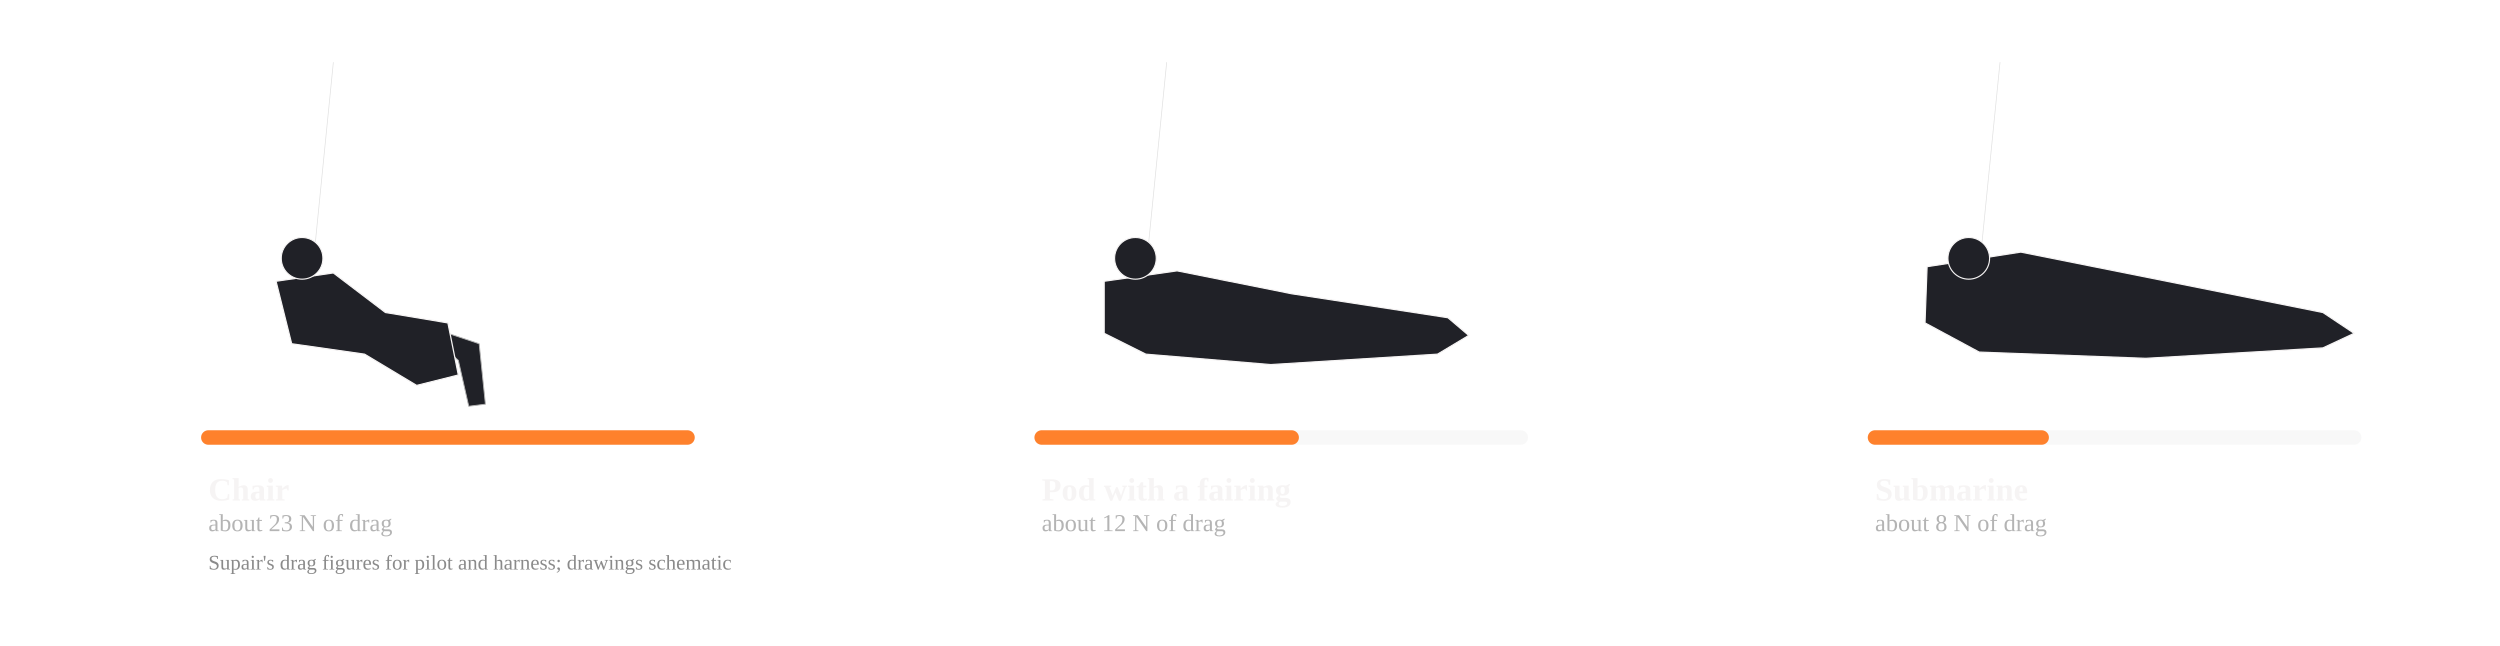
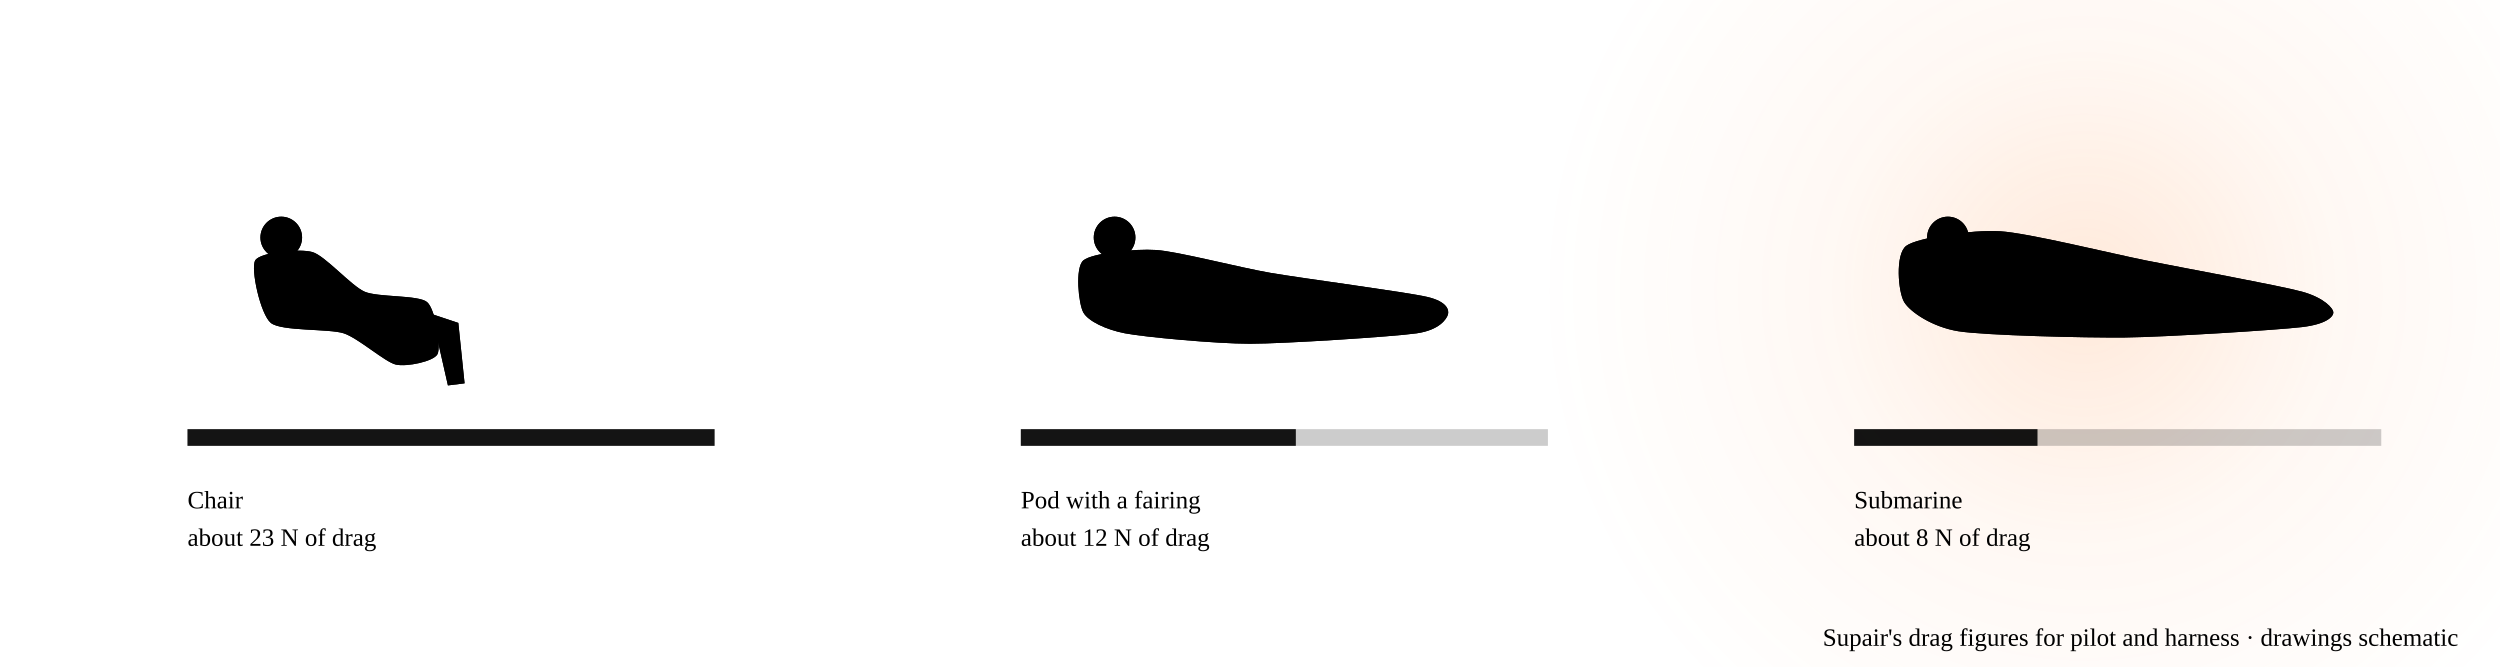
- <svg xmlns="http://www.w3.org/2000/svg" viewBox="0 0 2400 620">
-   <polyline points="200,420 660,420" fill="none" stroke="#b4b4b4" stroke-width="13.9" stroke-opacity="0.1" stroke-linecap="round" />
-   <polyline points="1000,420 1460,420" fill="none" stroke="#b4b4b4" stroke-width="13.9" stroke-opacity="0.1" stroke-linecap="round" />
-   <polyline points="1800,420 2260,420" fill="none" stroke="#b4b4b4" stroke-width="13.9" stroke-opacity="0.1" stroke-linecap="round" />
-   <polyline points="300,260 320,60" fill="none" stroke="#b4b4b4" stroke-width="0.7" vector-effect="non-scaling-stroke" stroke-linejoin="round" stroke-opacity="0.4" stroke-linecap="round" />
-   <polyline points="200,420 660,420" fill="none" stroke="var(--orange,#ff7517)" stroke-width="13.9" stroke-opacity="0.9" stroke-linecap="round" />
-   <polyline points="1100,260 1120,60" fill="none" stroke="#b4b4b4" stroke-width="0.7" vector-effect="non-scaling-stroke" stroke-linejoin="round" stroke-opacity="0.4" stroke-linecap="round" />
-   <polyline points="1000,420 1240,420" fill="none" stroke="var(--orange,#ff7517)" stroke-width="13.9" stroke-opacity="0.9" stroke-linecap="round" />
-   <polyline points="1900,260 1920,60" fill="none" stroke="#b4b4b4" stroke-width="0.7" vector-effect="non-scaling-stroke" stroke-linejoin="round" stroke-opacity="0.4" stroke-linecap="round" />
-   <polyline points="1800,420 1960,420" fill="none" stroke="var(--orange,#ff7517)" stroke-width="13.9" stroke-opacity="0.9" stroke-linecap="round" />
-   <polygon points="400,310 460,330 466,388 450,390 440,346" fill="#202127" stroke="#b4b4b4" stroke-width="0.9" vector-effect="non-scaling-stroke" stroke-linejoin="round" />
-   <polygon points="265,270 320,262 370,300 430,310 440,360 400,370 350,340 280,330" fill="#202127" stroke="var(--white,#f6f4f4)" stroke-width="1.2" vector-effect="non-scaling-stroke" stroke-linejoin="round" />
-   <polygon points="1060,270 1130,260 1240,282 1390,305 1410,322 1380,340 1220,350 1100,340 1060,320" fill="#202127" stroke="var(--white,#f6f4f4)" stroke-width="1.2" vector-effect="non-scaling-stroke" stroke-linejoin="round" />
-   <polygon points="1850,256 1940,242 2230,300 2260,320 2230,334 2060,344 1900,338 1848,310" fill="#202127" stroke="var(--white,#f6f4f4)" stroke-width="1.2" vector-effect="non-scaling-stroke" stroke-linejoin="round" />
-   <circle cx="290" cy="248" r="20" fill="#202127" stroke="var(--white,#f6f4f4)" stroke-width="1.1" vector-effect="non-scaling-stroke" stroke-linejoin="round" />
-   <circle cx="1090" cy="248" r="20" fill="#202127" stroke="var(--white,#f6f4f4)" stroke-width="1.1" vector-effect="non-scaling-stroke" stroke-linejoin="round" />
-   <circle cx="1890" cy="248" r="20" fill="#202127" stroke="var(--white,#f6f4f4)" stroke-width="1.1" vector-effect="non-scaling-stroke" stroke-linejoin="round" />
-   <text x="200" y="470" text-anchor="start" dominant-baseline="central" font-family="var(--font-display,'Poppins',sans-serif)" font-size="31.1" font-weight="600" fill="var(--white,#f6f4f4)">Chair</text>
-   <text x="200" y="502" text-anchor="start" dominant-baseline="central" font-family="var(--font-body,'DM Sans',sans-serif)" font-size="23.4" font-weight="400" fill="#b4b4b4">about 23 N of drag</text>
-   <text x="1000" y="470" text-anchor="start" dominant-baseline="central" font-family="var(--font-display,'Poppins',sans-serif)" font-size="31.1" font-weight="600" fill="var(--white,#f6f4f4)">Pod with a fairing</text>
-   <text x="1000" y="502" text-anchor="start" dominant-baseline="central" font-family="var(--font-body,'DM Sans',sans-serif)" font-size="23.4" font-weight="400" fill="#b4b4b4">about 12 N of drag</text>
-   <text x="1800" y="470" text-anchor="start" dominant-baseline="central" font-family="var(--font-display,'Poppins',sans-serif)" font-size="31.1" font-weight="600" fill="var(--white,#f6f4f4)">Submarine</text>
-   <text x="1800" y="502" text-anchor="start" dominant-baseline="central" font-family="var(--font-body,'DM Sans',sans-serif)" font-size="23.4" font-weight="400" fill="#b4b4b4">about 8 N of drag</text>
-   <text x="200" y="540" text-anchor="start" dominant-baseline="central" font-family="var(--font-body,'DM Sans',sans-serif)" font-size="20" font-weight="400" fill="#8a8a8a">Supair's drag figures for pilot and harness; drawings schematic</text>
+ <svg xmlns="http://www.w3.org/2000/svg" class="dk dk-cp-drag" viewBox="0 0 1200 320" role="img" aria-labelledby="dk-cp-drag-t dk-cp-drag-d">
+   <defs>
+     <radialGradient id="dk-cp-drag-glow">
+       <stop offset="0" stop-color="#ff7517" stop-opacity=".16" />
+       <stop offset=".45" stop-color="#ff7517" stop-opacity=".05" />
+       <stop offset="1" stop-color="#ff7517" stop-opacity="0" />
+     </radialGradient>
+   </defs>
+   <circle cx="1000" cy="140" r="260" fill="url(#dk-cp-drag-glow)" />
+   <path class="f" d="M125,114 a10,10 0 1,0 20,0 a10,10 0 1,0 -20,0" />
+   <path class="o" d="M125,114 a10,10 0 1,0 20,0 a10,10 0 1,0 -20,0" />
+   <path class="f" d="M190,145 L220,155 L223,184 L215,185 L210,163 Z" />
+   <path class="d" d="M190,145 L220,155 L223,184 L215,185 L210,163 Z" />
+   <path class="f" d="M122.5,125 C124.8,121 143.9,119.2 150,121 C156.1,122.8 168.6,137.2 175,140 C181.4,142.8 200.9,141.5 205,145 C209.1,148.5 211.8,166.5 210,170 C208.2,173.5 195.2,176.2 190,175 C184.8,173.8 172,162.3 165,160 C158,157.7 135,159.1 130,155 C125,150.9 120.2,129 122.5,125 Z" />
+   <path class="o" d="M122.5,125 C124.8,121 143.9,119.2 150,121 C156.1,122.8 168.6,137.2 175,140 C181.4,142.8 200.9,141.5 205,145 C209.1,148.5 211.8,166.5 210,170 C208.2,173.5 195.2,176.2 190,175 C184.8,173.8 172,162.3 165,160 C158,157.7 135,159.1 130,155 C125,150.9 120.2,129 122.5,125 Z" />
+   <path class="g" d="M140,120 L150,65" />
+   <rect class="fh" x="90" y="206" width="253" height="8" style="fill-opacity:0.2" />
+   <rect class="fa" x="90" y="206" width="253" height="8" style="fill-opacity:0.9" />
+   <text x="90" y="244" class="lab">Chair</text>
+   <text x="90" y="262" class="val">about 23 N of drag</text>
+   <path class="f" d="M525,114 a10,10 0 1,0 20,0 a10,10 0 1,0 -20,0" />
+   <path class="o" d="M525,114 a10,10 0 1,0 20,0 a10,10 0 1,0 -20,0" />
+   <path class="f" d="M520,125 C524.1,121.5 544.5,119.3 555,120 C565.5,120.7 594.8,128.4 610,131 C625.2,133.6 675.1,140.2 685,142.5 C694.9,144.8 695.6,149 695,151 C694.4,153 691.1,158.4 680,160 C668.9,161.6 616.3,165 600,165 C583.7,165 549.3,161.8 540,160 C530.7,158.2 522.3,154.1 520,150 C517.7,145.9 515.9,128.5 520,125 Z" />
+   <path class="o" d="M520,125 C524.1,121.5 544.5,119.3 555,120 C565.5,120.7 594.8,128.4 610,131 C625.2,133.6 675.1,140.2 685,142.5 C694.9,144.8 695.6,149 695,151 C694.4,153 691.1,158.4 680,160 C668.9,161.6 616.3,165 600,165 C583.7,165 549.3,161.8 540,160 C530.7,158.2 522.3,154.1 520,150 C517.7,145.9 515.9,128.5 520,125 Z" />
+   <path class="g" d="M540,120 L550,65" />
+   <rect class="fh" x="490" y="206" width="253" height="8" style="fill-opacity:0.2" />
+   <rect class="fa" x="490" y="206" width="132" height="8" style="fill-opacity:0.9" />
+   <text x="490" y="244" class="lab">Pod with a fairing</text>
+   <text x="490" y="262" class="val">about 12 N of drag</text>
+   <path class="f" d="M925,114 a10,10 0 1,0 20,0 a10,10 0 1,0 -20,0" />
+   <path class="o" d="M925,114 a10,10 0 1,0 20,0 a10,10 0 1,0 -20,0" />
+   <path class="f" d="M915,118 C920.4,114 946.6,110.2 960,111 C973.4,111.8 1013.1,121.6 1030,125 C1046.9,128.4 1094.5,137.1 1105,140 C1115.5,142.9 1120,148 1120,150 C1120,152 1116.7,155.6 1105,157 C1093.3,158.4 1039.2,161.8 1020,162 C1000.8,162.2 952.4,161 940,159 C927.6,157 916.9,149.8 914,145 C911.1,140.2 909.6,122 915,118 Z" />
+   <path class="o" d="M915,118 C920.4,114 946.6,110.2 960,111 C973.4,111.8 1013.1,121.6 1030,125 C1046.9,128.4 1094.5,137.1 1105,140 C1115.5,142.9 1120,148 1120,150 C1120,152 1116.7,155.6 1105,157 C1093.3,158.4 1039.2,161.8 1020,162 C1000.8,162.2 952.4,161 940,159 C927.6,157 916.9,149.8 914,145 C911.1,140.2 909.6,122 915,118 Z" />
+   <path class="g" d="M940,120 L950,65" />
+   <rect class="fh" x="890" y="206" width="253" height="8" style="fill-opacity:0.2" />
+   <rect class="fa" x="890" y="206" width="88" height="8" style="fill-opacity:0.9" />
+   <text x="890" y="244" class="lab">Submarine</text>
+   <text x="890" y="262" class="val">about 8 N of drag</text>
+   <text x="1180" y="310" class="tb" text-anchor="end">Supair's drag figures for pilot and harness · drawings schematic</text>
</svg>
